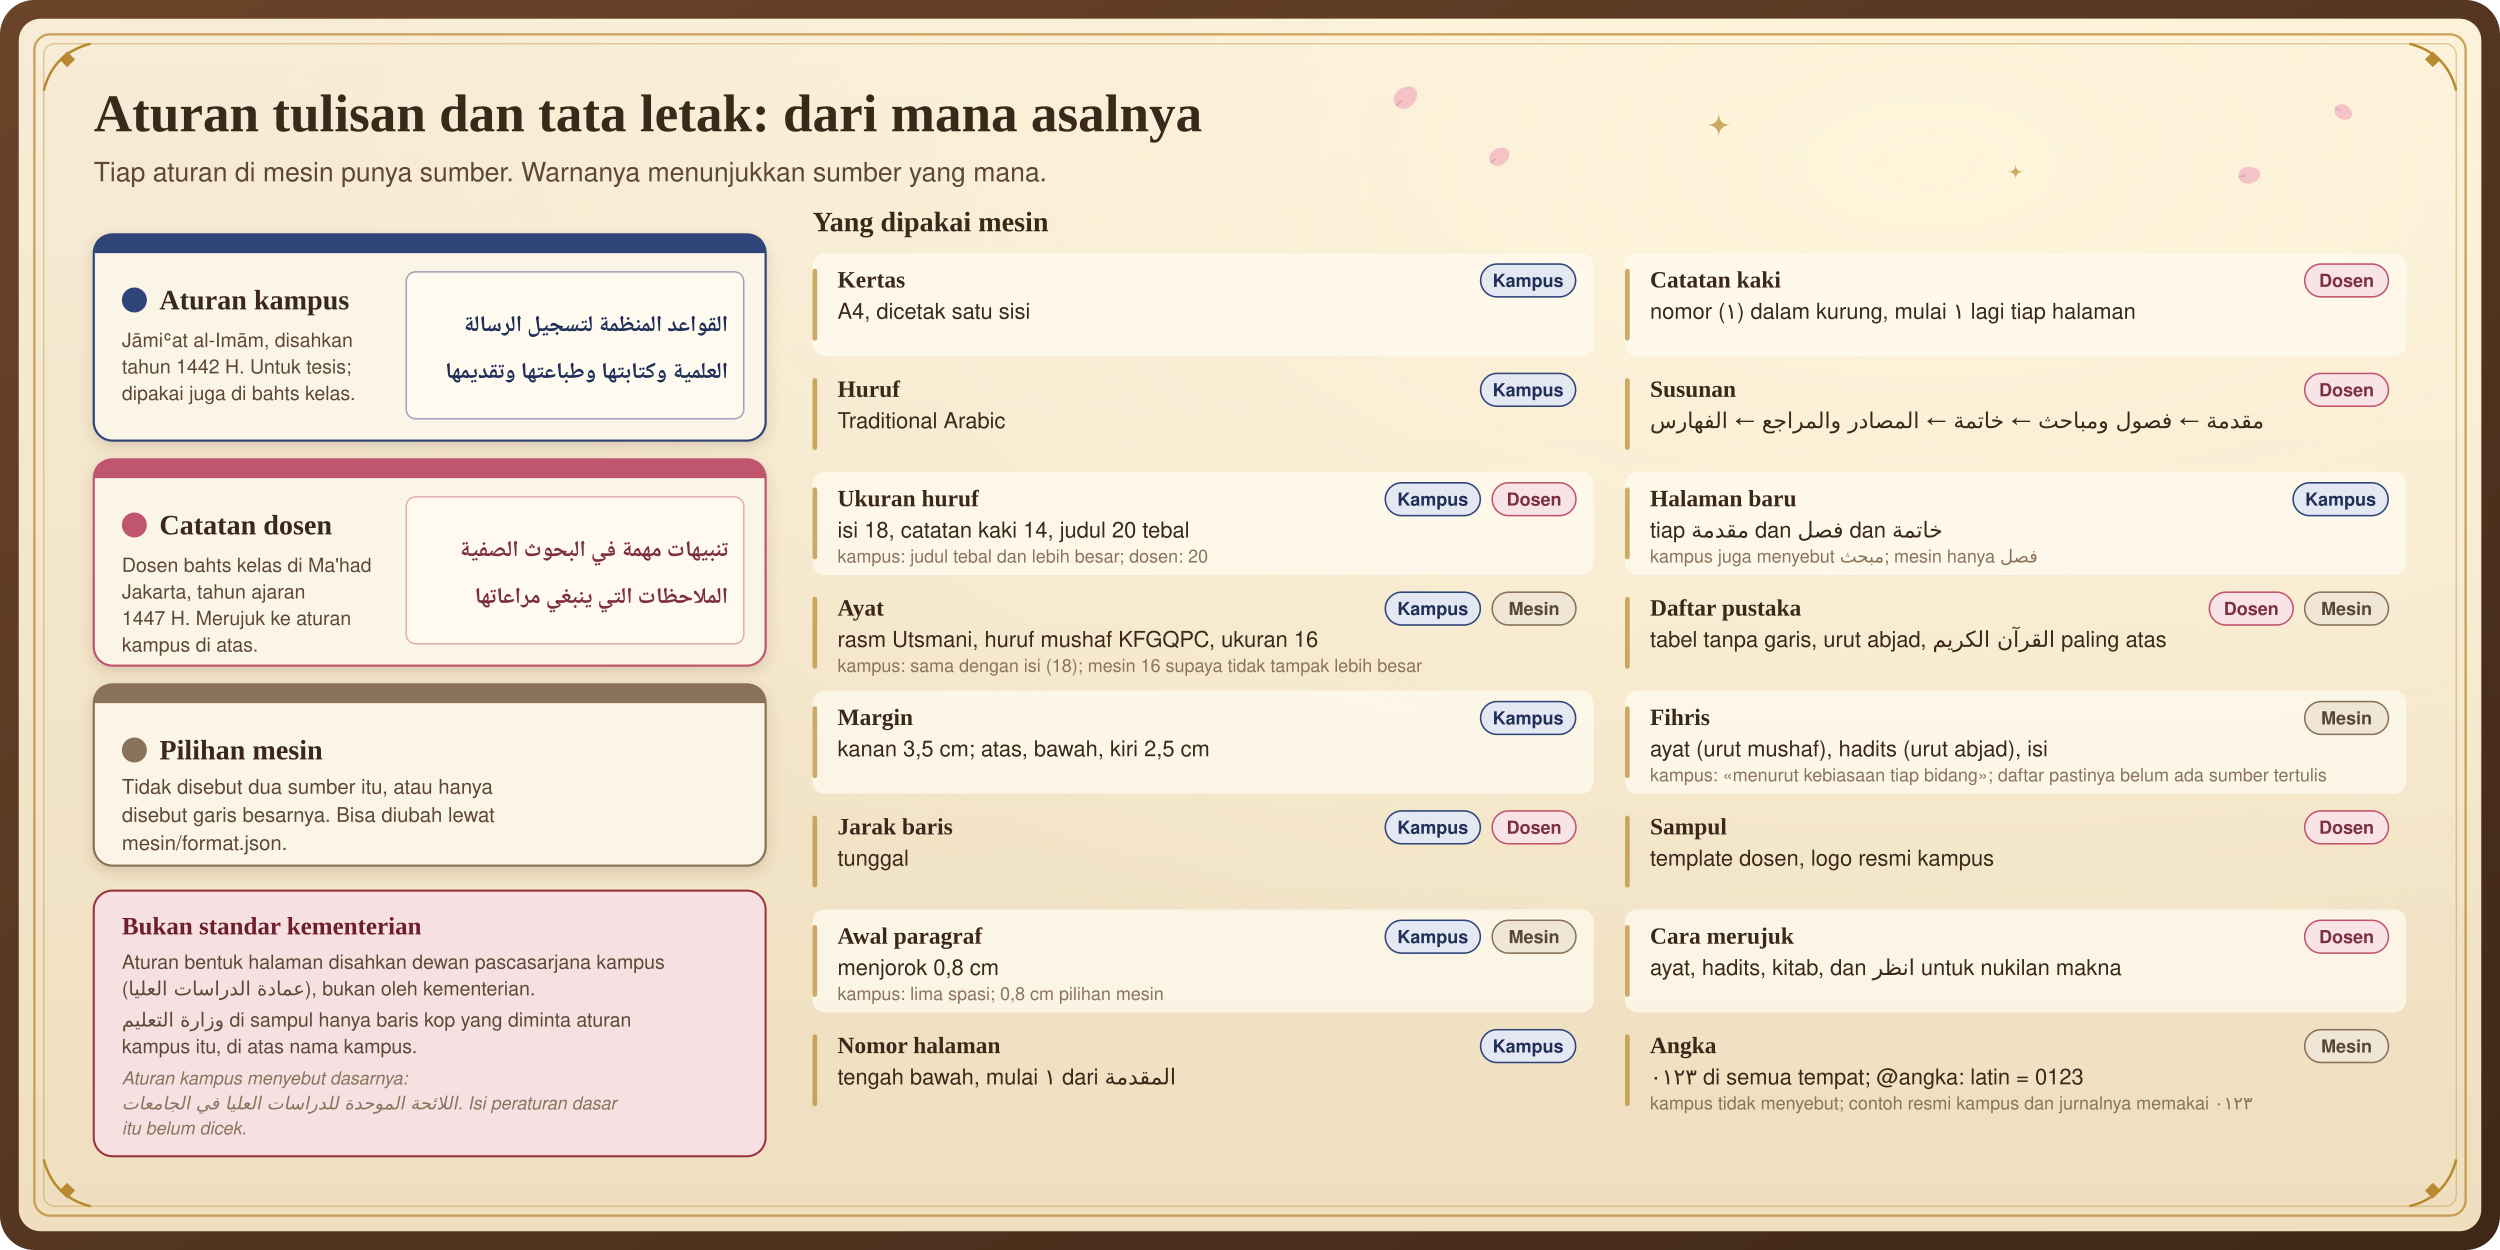
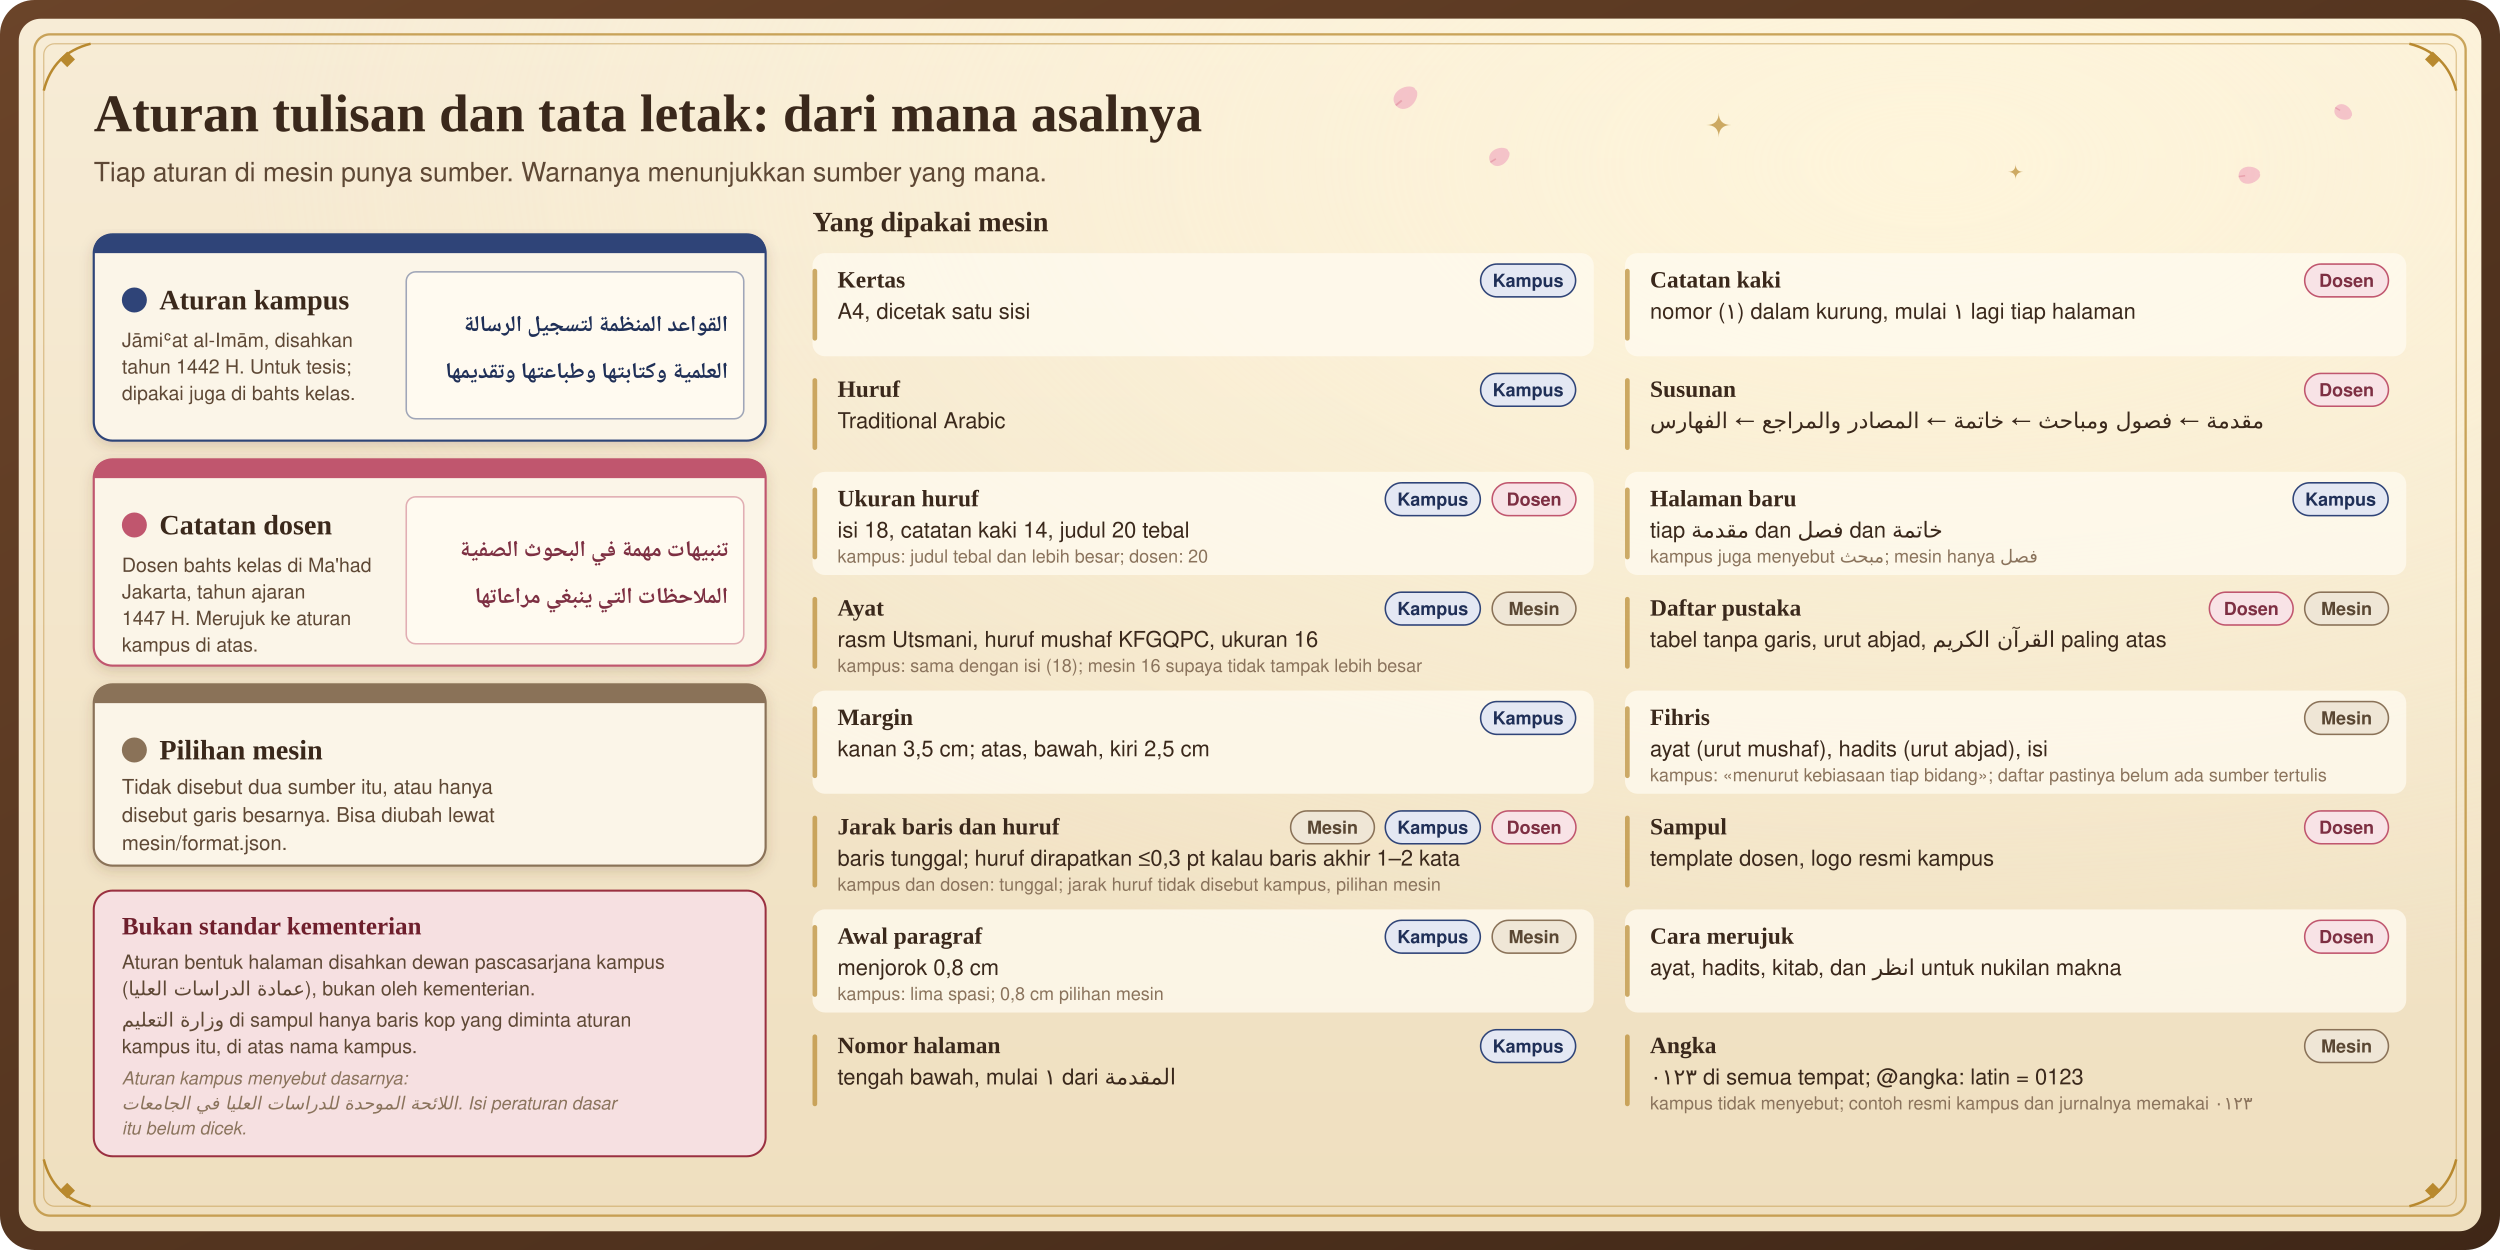
<svg xmlns="http://www.w3.org/2000/svg" viewBox="0 0 1600 800" width="1600" height="800" role="img" font-family="Segoe UI, Helvetica, Arial, sans-serif">
  <defs>
    <linearGradient id="kertas" x1="0" y1="0" x2="0" y2="1">
      <stop offset="0" stop-color="#f7ecd6" />
      <stop offset="1" stop-color="#efdfbf" />
    </linearGradient>
    <radialGradient id="sinar" cx="0.78" cy="0.12" r="0.7">
      <stop offset="0" stop-color="#fff6dc" stop-opacity="0.9" />
      <stop offset="1" stop-color="#fff6dc" stop-opacity="0" />
    </radialGradient>
    <linearGradient id="kayu" x1="0" y1="0" x2="1" y2="1">
      <stop offset="0" stop-color="#6b4429" />
      <stop offset="1" stop-color="#3f2717" />
    </linearGradient>
    <filter id="bayang" x="-5%" y="-5%" width="110%" height="120%">
      <feDropShadow dx="0" dy="3" stdDeviation="4" flood-color="#5a3a1e" flood-opacity="0.18" />
    </filter>
    <marker id="p" viewBox="0 0 10 10" refX="8" refY="5" markerWidth="7" markerHeight="7" orient="auto">
      <path d="M0 1L10 5L0 9z" fill="#8a735c" />
    </marker>
    <marker id="pm" viewBox="0 0 10 10" refX="8" refY="5" markerWidth="7" markerHeight="7" orient="auto">
      <path d="M0 1L10 5L0 9z" fill="#9a3040" />
    </marker>
    <marker id="pg" viewBox="0 0 10 10" refX="8" refY="5" markerWidth="7" markerHeight="7" orient="auto">
      <path d="M0 1L10 5L0 9z" fill="#b8892f" />
    </marker>
  </defs>
  <rect width="1600" height="800" rx="22" fill="url(#kayu)" />
  <rect x="12" y="12" width="1576" height="776" rx="14" fill="url(#kertas)" />
  <rect x="12" y="12" width="1576" height="776" rx="14" fill="url(#sinar)" />
  <rect x="22" y="22" width="1556" height="756" rx="10" fill="none" stroke="#b8892f" stroke-width="1.5" stroke-opacity="0.75" />
  <rect x="28" y="28" width="1544" height="744" rx="7" fill="none" stroke="#b8892f" stroke-width="0.8" stroke-opacity="0.45" />
  <path d="M28 58Q34 34 58 28" fill="none" stroke="#b8892f" stroke-width="1.6" />
  <path d="M38 38l5 -5l5 5l-5 5z" fill="#b8892f" />
  <path d="M1572 58Q1566 34 1542 28" fill="none" stroke="#b8892f" stroke-width="1.6" />
  <path d="M1562 38l-5 -5l-5 5l5 5z" fill="#b8892f" />
  <path d="M28 742Q34 766 58 772" fill="none" stroke="#b8892f" stroke-width="1.6" />
  <path d="M38 762l5 5l5 -5l-5 -5z" fill="#b8892f" />
  <path d="M1572 742Q1566 766 1542 772" fill="none" stroke="#b8892f" stroke-width="1.6" />
  <path d="M1562 762l-5 5l-5 -5l5 -5z" fill="#b8892f" />
  <text x="60" y="84" font-size="34" font-weight="700" font-family="Georgia, 'Times New Roman', serif" fill="#3a281b">Aturan tulisan dan tata letak: dari mana asalnya</text>
  <text x="60" y="116" font-size="17" fill="#5e4835">Tiap aturan di mesin punya sumber. Warnanya menunjukkan sumber yang mana.</text>
  <rect x="60" y="150" width="430" height="132" rx="12" fill="#fbf5e8" stroke="#2f4478" stroke-width="1.4" filter="url(#bayang)" />
  <path d="M60 162Q60 150 72 150H478Q490 150 490 162Z" fill="#2f4478" />
  <circle cx="86" cy="192" r="8" fill="#2f4478" />
  <text x="102" y="198" font-size="18" font-weight="700" font-family="Georgia, 'Times New Roman', serif" fill="#3a281b">Aturan kampus</text>
  <rect x="260" y="174" width="216" height="94" rx="6" fill="#fffaf0" stroke="#2f4478" stroke-opacity="0.45" />
  <text x="466" y="212" font-size="14.5" font-weight="700" font-family="Traditional Arabic, Amiri, Noto Naskh Arabic, Segoe UI, sans-serif" direction="rtl" text-anchor="start" fill="#1f2f57">القواعد المنظمة لتسجيل الرسالة</text>
  <text x="466" y="242" font-size="14.5" font-weight="700" font-family="Traditional Arabic, Amiri, Noto Naskh Arabic, Segoe UI, sans-serif" direction="rtl" text-anchor="start" fill="#1f2f57">العلمية وكتابتها وطباعتها وتقديمها</text>
  <text x="78" y="222" font-size="12.5" fill="#5e4835">Jāmiʿat al-Imām, disahkan</text>
  <text x="78" y="239" font-size="12.5" fill="#5e4835">tahun 1442 H. Untuk tesis;</text>
  <text x="78" y="256" font-size="12.5" fill="#5e4835">dipakai juga di bahts kelas.</text>
  <rect x="60" y="294" width="430" height="132" rx="12" fill="#fbf5e8" stroke="#c0566e" stroke-width="1.4" filter="url(#bayang)" />
  <path d="M60 306Q60 294 72 294H478Q490 294 490 306Z" fill="#c0566e" />
  <circle cx="86" cy="336" r="8" fill="#c0566e" />
  <text x="102" y="342" font-size="18" font-weight="700" font-family="Georgia, 'Times New Roman', serif" fill="#3a281b">Catatan dosen</text>
  <rect x="260" y="318" width="216" height="94" rx="6" fill="#fffaf0" stroke="#c0566e" stroke-opacity="0.45" />
  <text x="466" y="356" font-size="14.5" font-weight="700" font-family="Traditional Arabic, Amiri, Noto Naskh Arabic, Segoe UI, sans-serif" direction="rtl" text-anchor="start" fill="#7d2f42">تنبيهات مهمة في البحوث الصفية</text>
  <text x="466" y="386" font-size="14.5" font-weight="700" font-family="Traditional Arabic, Amiri, Noto Naskh Arabic, Segoe UI, sans-serif" direction="rtl" text-anchor="start" fill="#7d2f42">الملاحظات التي ينبغي مراعاتها</text>
  <text x="78" y="366" font-size="12.5" fill="#5e4835">Dosen bahts kelas di Ma'had</text>
  <text x="78" y="383" font-size="12.5" fill="#5e4835">Jakarta, tahun ajaran</text>
  <text x="78" y="400" font-size="12.5" fill="#5e4835">1447 H. Merujuk ke aturan</text>
  <text x="78" y="417" font-size="12.5" fill="#5e4835">kampus di atas.</text>
  <rect x="60" y="438" width="430" height="116" rx="12" fill="#fbf5e8" stroke="#8a7258" stroke-width="1.4" filter="url(#bayang)" />
  <path d="M60 450Q60 438 72 438H478Q490 438 490 450Z" fill="#8a7258" />
  <circle cx="86" cy="480" r="8" fill="#8a7258" />
  <text x="102" y="486" font-size="18" font-weight="700" font-family="Georgia, 'Times New Roman', serif" fill="#3a281b">Pilihan mesin</text>
  <text x="78" y="508" font-size="13" fill="#5e4835">Tidak disebut dua sumber itu, atau hanya</text>
  <text x="78" y="526" font-size="13" fill="#5e4835">disebut garis besarnya. Bisa diubah lewat</text>
  <text x="78" y="544" font-size="13" fill="#5e4835">mesin/format.json.</text>
  <rect x="60" y="570" width="430" height="170" rx="12" fill="#f6e0e1" stroke="#9a3040" stroke-width="1.3" />
  <text x="78" y="598" font-size="16" font-weight="700" font-family="Georgia, 'Times New Roman', serif" fill="#6e1f2c">Bukan standar kementerian</text>
  <text x="78" y="620" font-size="12.5" fill="#5e4835">Aturan bentuk halaman disahkan dewan pascasarjana kampus</text>
  <text x="78" y="637" font-size="12.5" fill="#5e4835">(عمادة الدراسات العليا), bukan oleh kementerian.</text>
  <text x="78" y="657" font-size="12.5" fill="#5e4835">وزارة التعليم di sampul hanya baris kop yang diminta aturan</text>
  <text x="78" y="674" font-size="12.5" fill="#5e4835">kampus itu, di atas nama kampus.</text>
  <text x="78" y="694" font-size="11.5" font-style="italic" fill="#8a735c">Aturan kampus menyebut dasarnya:</text>
  <text x="78" y="710" font-size="11.5" font-style="italic" fill="#8a735c">اللائحة الموحدة للدراسات العليا في الجامعات. Isi peraturan dasar</text>
  <text x="78" y="726" font-size="11.5" font-style="italic" fill="#8a735c">itu belum dicek.</text>
  <text x="520" y="148" font-size="18" font-weight="700" font-family="Georgia, 'Times New Roman', serif" fill="#3a281b">Yang dipakai mesin</text>
  <rect x="520.0" y="162" width="500.0" height="66" rx="8" fill="#fffaf0" fill-opacity="0.75" />
  <rect x="520.0" y="172" width="3" height="46" rx="1.5" fill="#b8892f" opacity="0.7" />
  <text x="536.0" y="184" font-size="15" font-weight="700" font-family="Georgia, 'Times New Roman', serif" fill="#3a281b">Kertas</text>
  <rect x="947.6" y="169" width="60.8" height="21" rx="10.5" fill="#e4e8f3" stroke="#2f4478" />
  <text x="978.0" y="183.6" font-size="11.5" font-weight="700" fill="#1f2f57" text-anchor="middle">Kampus</text>
  <text x="536.0" y="204" font-size="14" fill="#3a281b">A4, dicetak satu sisi</text>
  <rect x="520.0" y="242" width="3" height="46" rx="1.5" fill="#b8892f" opacity="0.7" />
  <text x="536.0" y="254" font-size="15" font-weight="700" font-family="Georgia, 'Times New Roman', serif" fill="#3a281b">Huruf</text>
  <rect x="947.6" y="239" width="60.8" height="21" rx="10.5" fill="#e4e8f3" stroke="#2f4478" />
  <text x="978.0" y="253.6" font-size="11.5" font-weight="700" fill="#1f2f57" text-anchor="middle">Kampus</text>
  <text x="536.0" y="274" font-size="14" fill="#3a281b">Traditional Arabic</text>
  <rect x="520.0" y="302" width="500.0" height="66" rx="8" fill="#fffaf0" fill-opacity="0.75" />
  <rect x="520.0" y="312" width="3" height="46" rx="1.5" fill="#b8892f" opacity="0.7" />
  <text x="536.0" y="324" font-size="15" font-weight="700" font-family="Georgia, 'Times New Roman', serif" fill="#3a281b">Ukuran huruf</text>
  <rect x="955.0" y="309" width="53.6" height="21" rx="10.5" fill="#f8e3e6" stroke="#c0566e" />
  <text x="981.8" y="323.6" font-size="11.5" font-weight="700" fill="#7d2f42" text-anchor="middle">Dosen</text>
  <rect x="886.6" y="309" width="60.8" height="21" rx="10.5" fill="#e4e8f3" stroke="#2f4478" />
  <text x="917.0" y="323.6" font-size="11.5" font-weight="700" fill="#1f2f57" text-anchor="middle">Kampus</text>
  <text x="536.0" y="344" font-size="14" fill="#3a281b">isi 18, catatan kaki 14, judul 20 tebal</text>
  <text x="536.0" y="360" font-size="11.5" fill="#8a735c">kampus: judul tebal dan lebih besar; dosen: 20</text>
  <rect x="520.0" y="382" width="3" height="46" rx="1.5" fill="#b8892f" opacity="0.7" />
  <text x="536.0" y="394" font-size="15" font-weight="700" font-family="Georgia, 'Times New Roman', serif" fill="#3a281b">Ayat</text>
  <rect x="955.0" y="379" width="53.6" height="21" rx="10.5" fill="#efe6d6" stroke="#8a7258" />
  <text x="981.8" y="393.6" font-size="11.5" font-weight="700" fill="#5a4733" text-anchor="middle">Mesin</text>
  <rect x="886.6" y="379" width="60.8" height="21" rx="10.5" fill="#e4e8f3" stroke="#2f4478" />
  <text x="917.0" y="393.6" font-size="11.5" font-weight="700" fill="#1f2f57" text-anchor="middle">Kampus</text>
  <text x="536.0" y="414" font-size="14" fill="#3a281b">rasm Utsmani, huruf mushaf KFGQPC, ukuran 16</text>
  <text x="536.0" y="430" font-size="11.5" fill="#8a735c">kampus: sama dengan isi (18); mesin 16 supaya tidak tampak lebih besar</text>
  <rect x="520.0" y="442" width="500.0" height="66" rx="8" fill="#fffaf0" fill-opacity="0.75" />
  <rect x="520.0" y="452" width="3" height="46" rx="1.5" fill="#b8892f" opacity="0.7" />
  <text x="536.0" y="464" font-size="15" font-weight="700" font-family="Georgia, 'Times New Roman', serif" fill="#3a281b">Margin</text>
  <rect x="947.6" y="449" width="60.8" height="21" rx="10.5" fill="#e4e8f3" stroke="#2f4478" />
  <text x="978.0" y="463.6" font-size="11.5" font-weight="700" fill="#1f2f57" text-anchor="middle">Kampus</text>
  <text x="536.0" y="484" font-size="14" fill="#3a281b">kanan 3,5 cm; atas, bawah, kiri 2,5 cm</text>
  <rect x="520.0" y="522" width="3" height="46" rx="1.5" fill="#b8892f" opacity="0.7" />
-   <text x="536.0" y="534" font-size="15" font-weight="700" font-family="Georgia, 'Times New Roman', serif" fill="#3a281b">Jarak baris</text>
+   <text x="536.0" y="534" font-size="15" font-weight="700" font-family="Georgia, 'Times New Roman', serif" fill="#3a281b">Jarak baris dan huruf</text>
  <rect x="955.0" y="519" width="53.6" height="21" rx="10.5" fill="#f8e3e6" stroke="#c0566e" />
  <text x="981.8" y="533.6" font-size="11.5" font-weight="700" fill="#7d2f42" text-anchor="middle">Dosen</text>
  <rect x="886.6" y="519" width="60.8" height="21" rx="10.5" fill="#e4e8f3" stroke="#2f4478" />
  <text x="917.0" y="533.6" font-size="11.5" font-weight="700" fill="#1f2f57" text-anchor="middle">Kampus</text>
-   <text x="536.0" y="554" font-size="14" fill="#3a281b">tunggal</text>
+   <rect x="826.0" y="519" width="53.6" height="21" rx="10.5" fill="#efe6d6" stroke="#8a7258" />
+   <text x="852.8" y="533.6" font-size="11.5" font-weight="700" fill="#5a4733" text-anchor="middle">Mesin</text>
+   <text x="536.0" y="554" font-size="14" fill="#3a281b">baris tunggal; huruf dirapatkan ≤0,3 pt kalau baris akhir 1–2 kata</text>
+   <text x="536.0" y="570" font-size="11.5" fill="#8a735c">kampus dan dosen: tunggal; jarak huruf tidak disebut kampus, pilihan mesin</text>
  <rect x="520.0" y="582" width="500.0" height="66" rx="8" fill="#fffaf0" fill-opacity="0.75" />
  <rect x="520.0" y="592" width="3" height="46" rx="1.5" fill="#b8892f" opacity="0.7" />
  <text x="536.0" y="604" font-size="15" font-weight="700" font-family="Georgia, 'Times New Roman', serif" fill="#3a281b">Awal paragraf</text>
  <rect x="955.0" y="589" width="53.6" height="21" rx="10.5" fill="#efe6d6" stroke="#8a7258" />
  <text x="981.8" y="603.6" font-size="11.5" font-weight="700" fill="#5a4733" text-anchor="middle">Mesin</text>
  <rect x="886.6" y="589" width="60.8" height="21" rx="10.5" fill="#e4e8f3" stroke="#2f4478" />
  <text x="917.0" y="603.6" font-size="11.5" font-weight="700" fill="#1f2f57" text-anchor="middle">Kampus</text>
  <text x="536.0" y="624" font-size="14" fill="#3a281b">menjorok 0,8 cm</text>
  <text x="536.0" y="640" font-size="11.5" fill="#8a735c">kampus: lima spasi; 0,8 cm pilihan mesin</text>
  <rect x="520.0" y="662" width="3" height="46" rx="1.5" fill="#b8892f" opacity="0.7" />
  <text x="536.0" y="674" font-size="15" font-weight="700" font-family="Georgia, 'Times New Roman', serif" fill="#3a281b">Nomor halaman</text>
  <rect x="947.6" y="659" width="60.8" height="21" rx="10.5" fill="#e4e8f3" stroke="#2f4478" />
  <text x="978.0" y="673.6" font-size="11.5" font-weight="700" fill="#1f2f57" text-anchor="middle">Kampus</text>
  <text x="536.0" y="694" font-size="14" fill="#3a281b">tengah bawah, mulai ١ dari المقدمة</text>
  <rect x="1040.0" y="162" width="500.0" height="66" rx="8" fill="#fffaf0" fill-opacity="0.75" />
  <rect x="1040.0" y="172" width="3" height="46" rx="1.5" fill="#b8892f" opacity="0.7" />
  <text x="1056.0" y="184" font-size="15" font-weight="700" font-family="Georgia, 'Times New Roman', serif" fill="#3a281b">Catatan kaki</text>
  <rect x="1475.0" y="169" width="53.6" height="21" rx="10.5" fill="#f8e3e6" stroke="#c0566e" />
  <text x="1501.8" y="183.6" font-size="11.5" font-weight="700" fill="#7d2f42" text-anchor="middle">Dosen</text>
  <text x="1056.0" y="204" font-size="14" fill="#3a281b">nomor (١) dalam kurung, mulai ١ lagi tiap halaman</text>
  <rect x="1040.0" y="242" width="3" height="46" rx="1.5" fill="#b8892f" opacity="0.7" />
  <text x="1056.0" y="254" font-size="15" font-weight="700" font-family="Georgia, 'Times New Roman', serif" fill="#3a281b">Susunan</text>
  <rect x="1475.0" y="239" width="53.6" height="21" rx="10.5" fill="#f8e3e6" stroke="#c0566e" />
  <text x="1501.8" y="253.6" font-size="11.5" font-weight="700" fill="#7d2f42" text-anchor="middle">Dosen</text>
  <text x="1056.0" y="274" font-size="14" fill="#3a281b">مقدمة ← فصول ومباحث ← خاتمة ← المصادر والمراجع ← الفهارس</text>
  <rect x="1040.0" y="302" width="500.0" height="66" rx="8" fill="#fffaf0" fill-opacity="0.75" />
  <rect x="1040.0" y="312" width="3" height="46" rx="1.5" fill="#b8892f" opacity="0.7" />
  <text x="1056.0" y="324" font-size="15" font-weight="700" font-family="Georgia, 'Times New Roman', serif" fill="#3a281b">Halaman baru</text>
  <rect x="1467.6" y="309" width="60.8" height="21" rx="10.5" fill="#e4e8f3" stroke="#2f4478" />
  <text x="1498.0" y="323.6" font-size="11.5" font-weight="700" fill="#1f2f57" text-anchor="middle">Kampus</text>
  <text x="1056.0" y="344" font-size="14" fill="#3a281b">tiap مقدمة dan فصل dan خاتمة</text>
  <text x="1056.0" y="360" font-size="11.5" fill="#8a735c">kampus juga menyebut مبحث; mesin hanya فصل</text>
  <rect x="1040.0" y="382" width="3" height="46" rx="1.5" fill="#b8892f" opacity="0.7" />
  <text x="1056.0" y="394" font-size="15" font-weight="700" font-family="Georgia, 'Times New Roman', serif" fill="#3a281b">Daftar pustaka</text>
  <rect x="1475.0" y="379" width="53.6" height="21" rx="10.5" fill="#efe6d6" stroke="#8a7258" />
  <text x="1501.8" y="393.6" font-size="11.5" font-weight="700" fill="#5a4733" text-anchor="middle">Mesin</text>
  <rect x="1414.0" y="379" width="53.6" height="21" rx="10.5" fill="#f8e3e6" stroke="#c0566e" />
  <text x="1440.8" y="393.6" font-size="11.5" font-weight="700" fill="#7d2f42" text-anchor="middle">Dosen</text>
  <text x="1056.0" y="414" font-size="14" fill="#3a281b">tabel tanpa garis, urut abjad, القرآن الكريم paling atas</text>
  <rect x="1040.0" y="442" width="500.0" height="66" rx="8" fill="#fffaf0" fill-opacity="0.75" />
  <rect x="1040.0" y="452" width="3" height="46" rx="1.5" fill="#b8892f" opacity="0.7" />
  <text x="1056.0" y="464" font-size="15" font-weight="700" font-family="Georgia, 'Times New Roman', serif" fill="#3a281b">Fihris</text>
  <rect x="1475.0" y="449" width="53.6" height="21" rx="10.5" fill="#efe6d6" stroke="#8a7258" />
  <text x="1501.8" y="463.6" font-size="11.5" font-weight="700" fill="#5a4733" text-anchor="middle">Mesin</text>
  <text x="1056.0" y="484" font-size="14" fill="#3a281b">ayat (urut mushaf), hadits (urut abjad), isi</text>
  <text x="1056.0" y="500" font-size="11.5" fill="#8a735c">kampus: «menurut kebiasaan tiap bidang»; daftar pastinya belum ada sumber tertulis</text>
  <rect x="1040.0" y="522" width="3" height="46" rx="1.5" fill="#b8892f" opacity="0.7" />
  <text x="1056.0" y="534" font-size="15" font-weight="700" font-family="Georgia, 'Times New Roman', serif" fill="#3a281b">Sampul</text>
  <rect x="1475.0" y="519" width="53.6" height="21" rx="10.5" fill="#f8e3e6" stroke="#c0566e" />
  <text x="1501.8" y="533.6" font-size="11.5" font-weight="700" fill="#7d2f42" text-anchor="middle">Dosen</text>
  <text x="1056.0" y="554" font-size="14" fill="#3a281b">template dosen, logo resmi kampus</text>
  <rect x="1040.0" y="582" width="500.0" height="66" rx="8" fill="#fffaf0" fill-opacity="0.75" />
  <rect x="1040.0" y="592" width="3" height="46" rx="1.5" fill="#b8892f" opacity="0.7" />
  <text x="1056.0" y="604" font-size="15" font-weight="700" font-family="Georgia, 'Times New Roman', serif" fill="#3a281b">Cara merujuk</text>
  <rect x="1475.0" y="589" width="53.6" height="21" rx="10.5" fill="#f8e3e6" stroke="#c0566e" />
  <text x="1501.8" y="603.6" font-size="11.5" font-weight="700" fill="#7d2f42" text-anchor="middle">Dosen</text>
  <text x="1056.0" y="624" font-size="14" fill="#3a281b">ayat, hadits, kitab, dan انظر untuk nukilan makna</text>
  <rect x="1040.0" y="662" width="3" height="46" rx="1.5" fill="#b8892f" opacity="0.7" />
  <text x="1056.0" y="674" font-size="15" font-weight="700" font-family="Georgia, 'Times New Roman', serif" fill="#3a281b">Angka</text>
  <rect x="1475.0" y="659" width="53.6" height="21" rx="10.5" fill="#efe6d6" stroke="#8a7258" />
  <text x="1501.8" y="673.6" font-size="11.5" font-weight="700" fill="#5a4733" text-anchor="middle">Mesin</text>
  <text x="1056.0" y="694" font-size="14" fill="#3a281b">٠١٢٣ di semua tempat; @angka: latin = 0123</text>
  <text x="1056.0" y="710" font-size="11.5" fill="#8a735c">kampus tidak menyebut; contoh resmi kampus dan jurnalnya memakai ٠١٢٣</text>
  <g transform="translate(900 62) rotate(231) scale(1.23)" opacity="0.8">
    <path d="M0 -7C4 -7 6 -3 5 1C4 5 1 7 0 6C-1 7 -4 5 -5 1C-6 -3 -4 -7 0 -7Z" fill="#f2b8c4" />
    <path d="M0 -7L0 -3" stroke="#e48fa3" stroke-width="1" />
  </g>
  <g transform="translate(960 100) rotate(238) scale(1.03)" opacity="0.8">
    <path d="M0 -7C4 -7 6 -3 5 1C4 5 1 7 0 6C-1 7 -4 5 -5 1C-6 -3 -4 -7 0 -7Z" fill="#f2b8c4" />
    <path d="M0 -7L0 -3" stroke="#e48fa3" stroke-width="1" />
  </g>
  <g transform="translate(1500 72) rotate(300) scale(0.89)" opacity="0.8">
    <path d="M0 -7C4 -7 6 -3 5 1C4 5 1 7 0 6C-1 7 -4 5 -5 1C-6 -3 -4 -7 0 -7Z" fill="#f2b8c4" />
    <path d="M0 -7L0 -3" stroke="#e48fa3" stroke-width="1" />
  </g>
  <g transform="translate(1440 112) rotate(262) scale(1.04)" opacity="0.8">
    <path d="M0 -7C4 -7 6 -3 5 1C4 5 1 7 0 6C-1 7 -4 5 -5 1C-6 -3 -4 -7 0 -7Z" fill="#f2b8c4" />
    <path d="M0 -7L0 -3" stroke="#e48fa3" stroke-width="1" />
  </g>
  <path d="M1100 72Q1100 80 1108 80Q1100 80 1100 88Q1100 80 1092 80Q1100 80 1100 72Z" fill="#b8892f" opacity="0.7" />
  <path d="M1290 105Q1290 110 1295 110Q1290 110 1290 115Q1290 110 1285 110Q1290 110 1290 105Z" fill="#b8892f" opacity="0.7" />
</svg>
